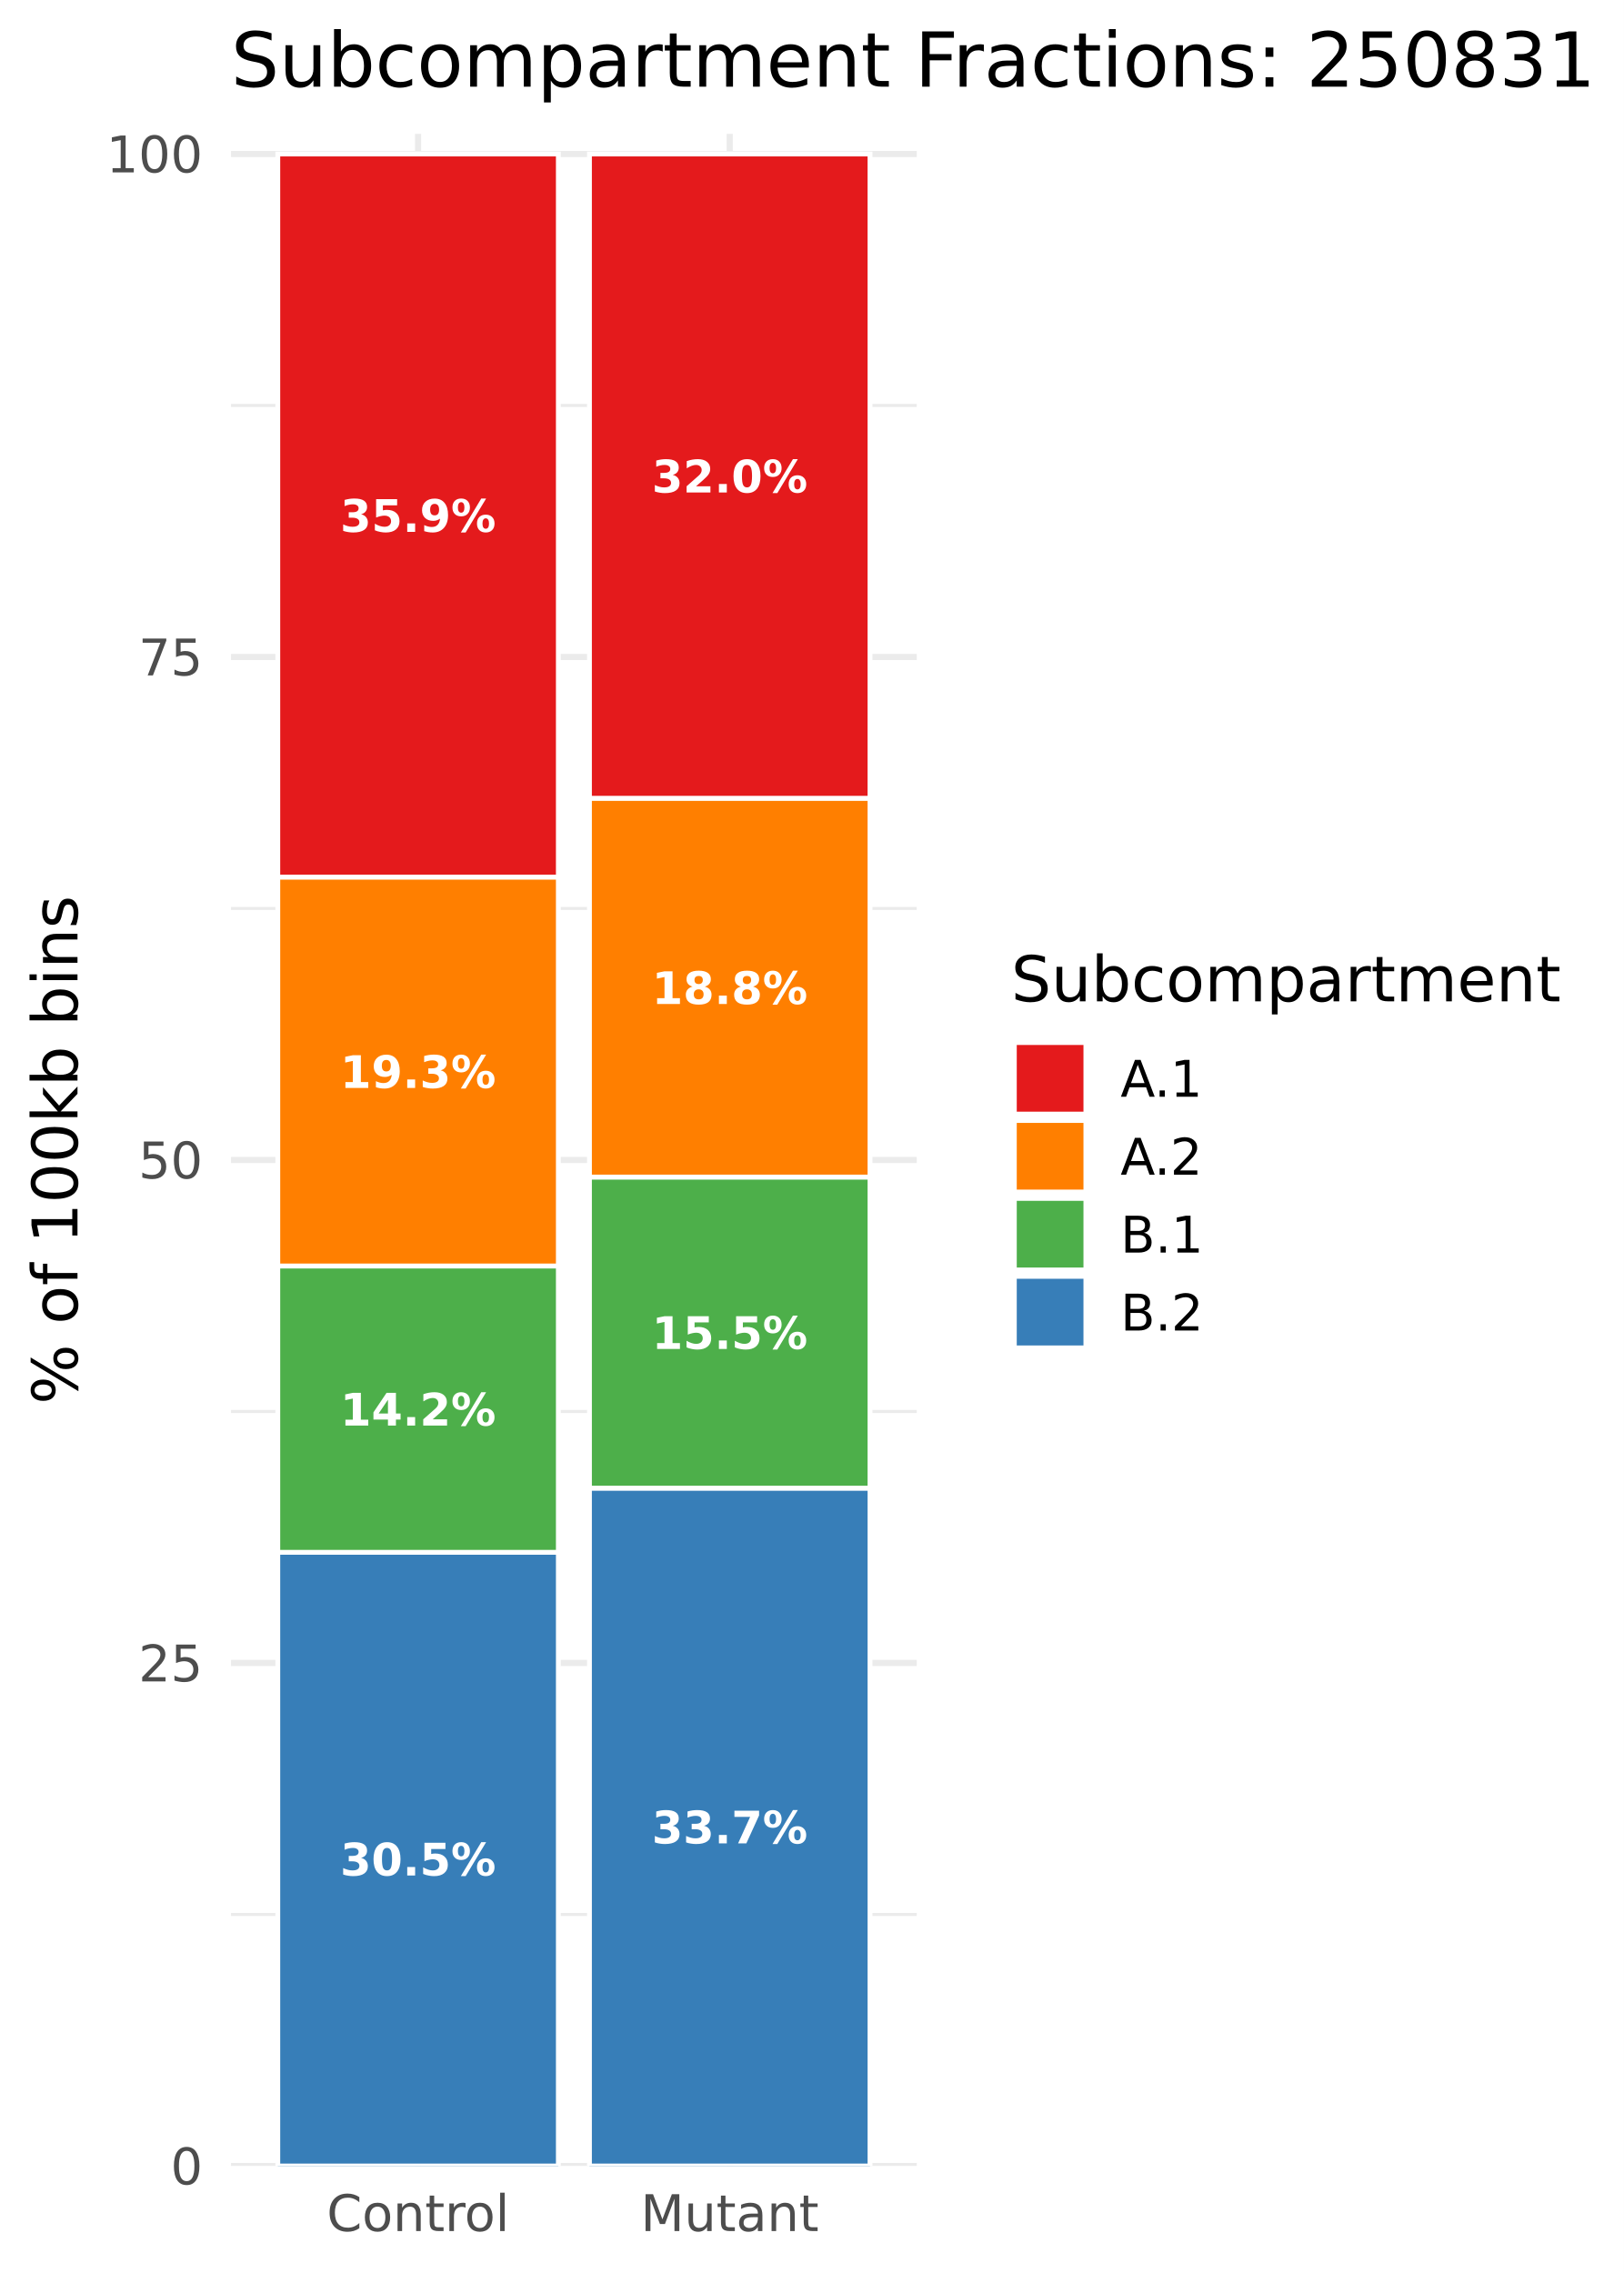
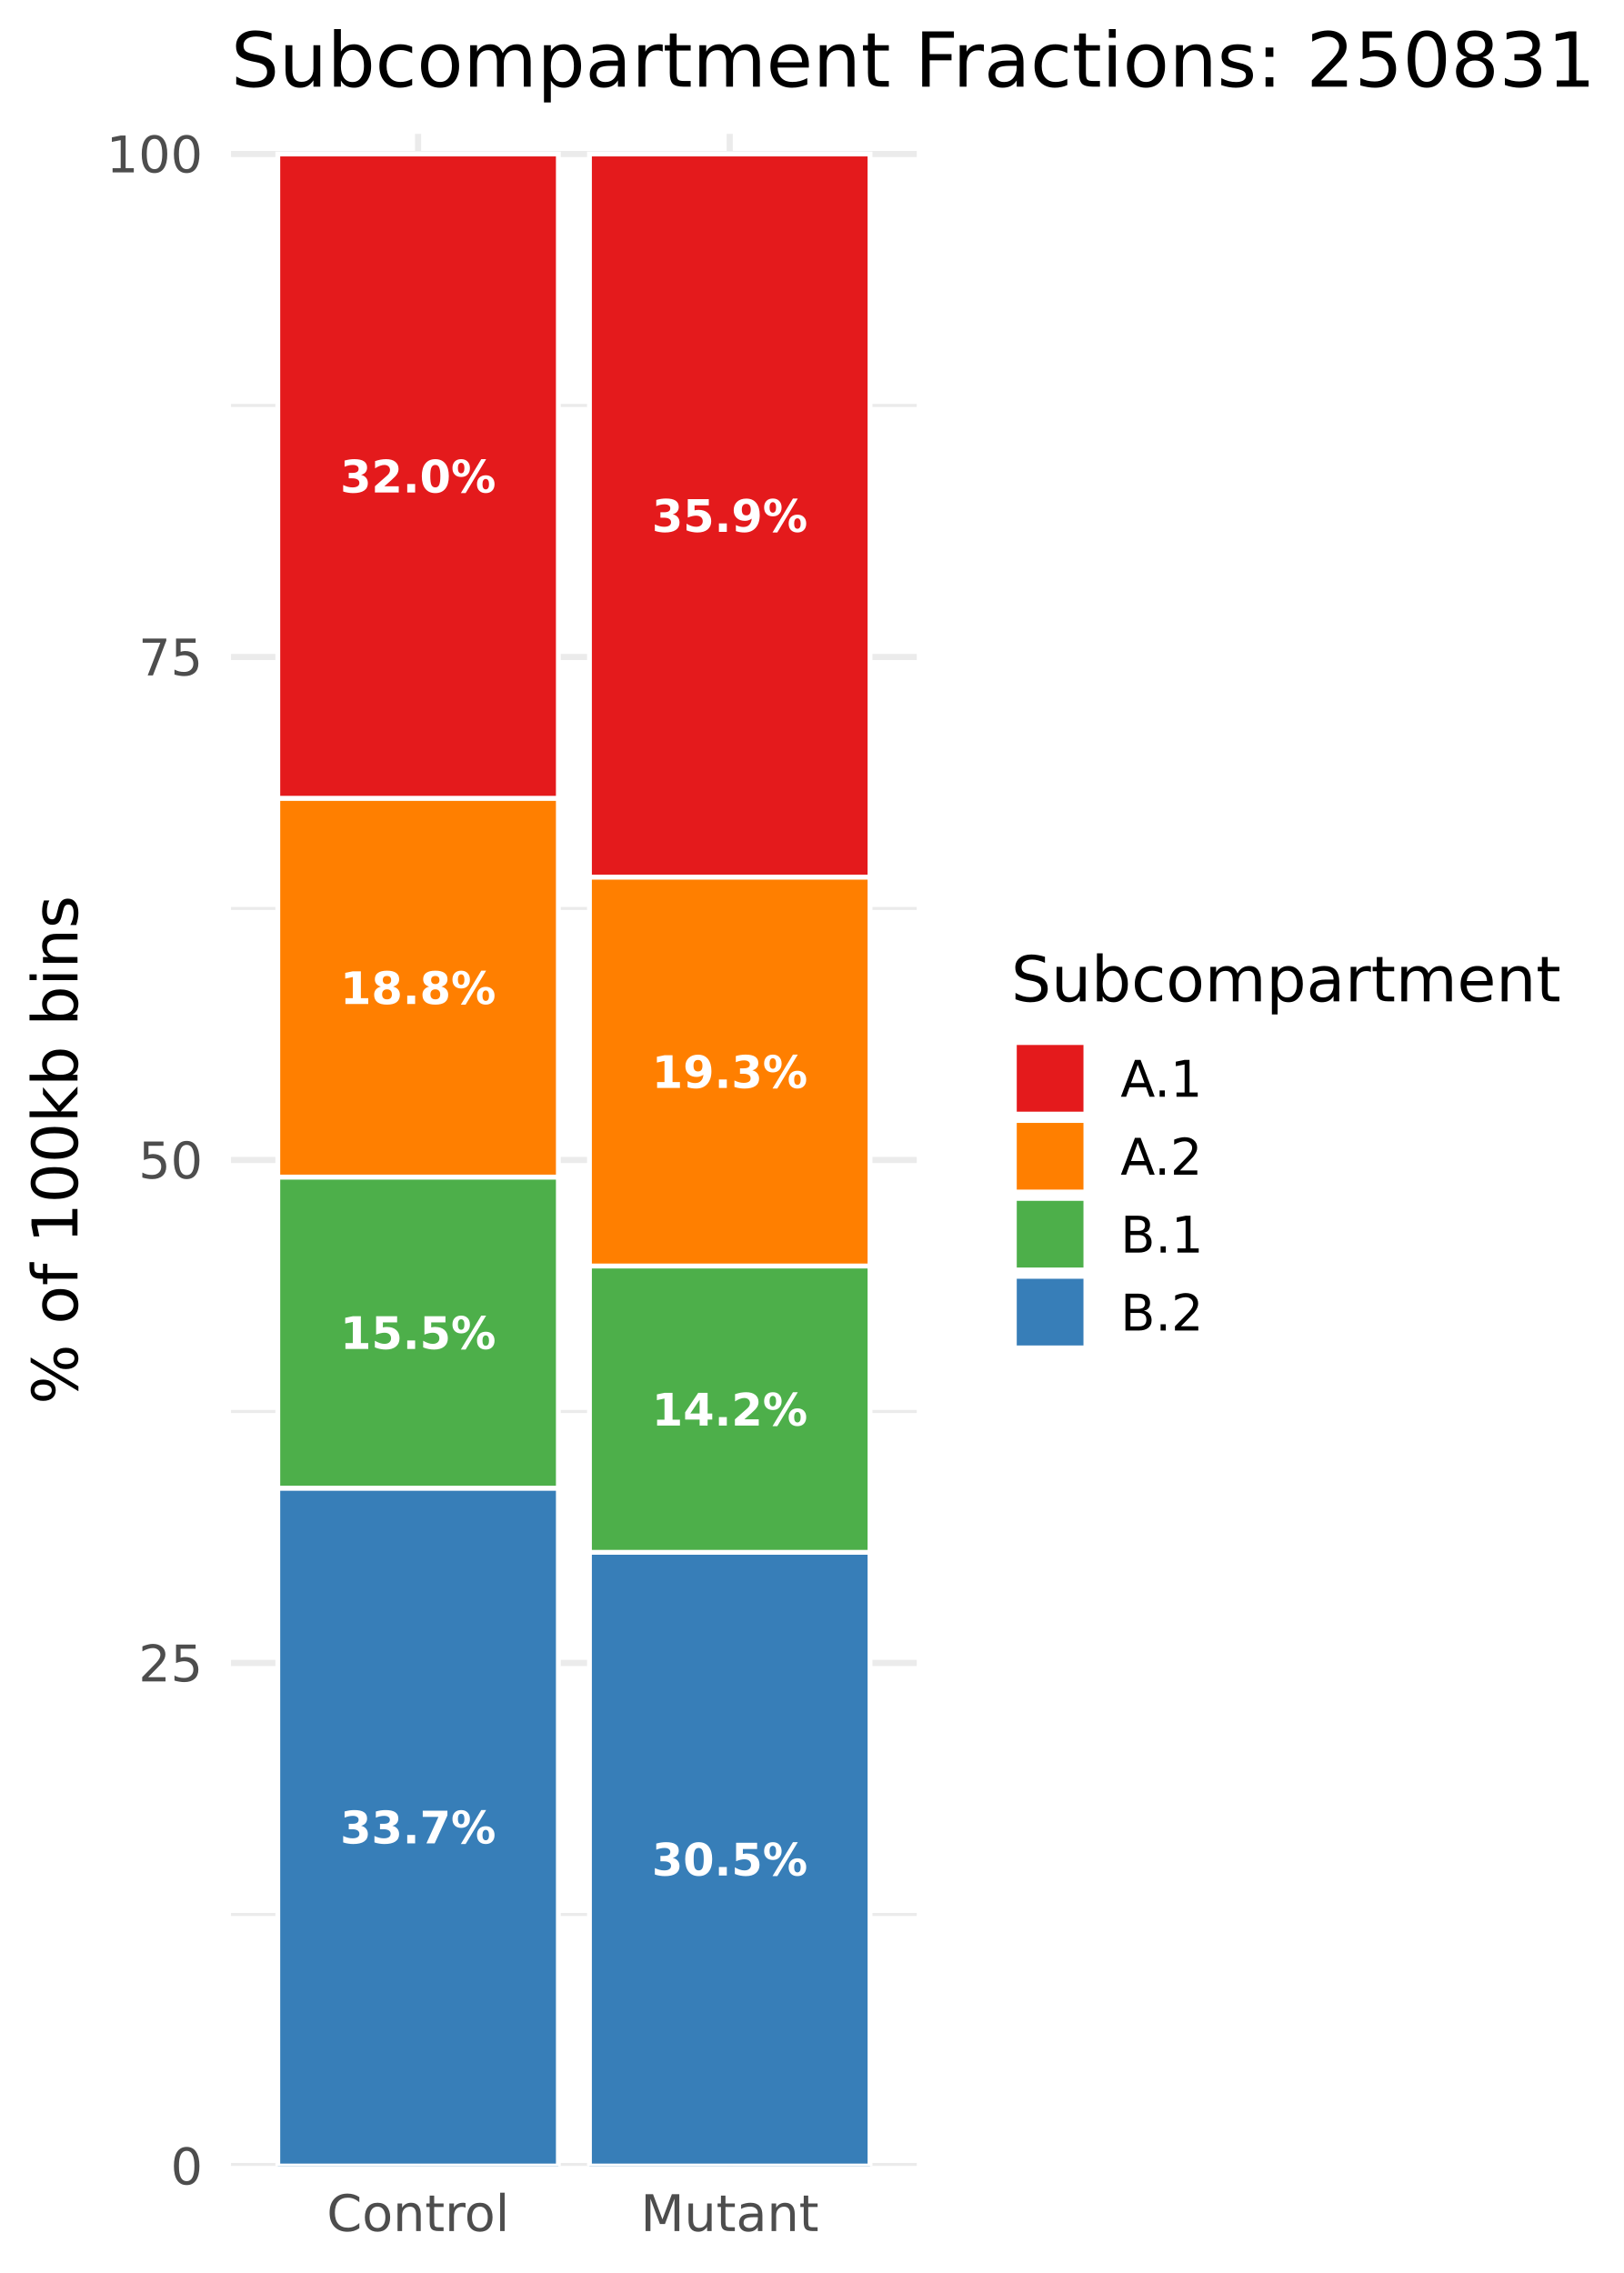
<svg xmlns="http://www.w3.org/2000/svg" width="360.00pt" height="504.00pt" viewBox="0 0 360.00 504.00">
  <g class="svglite">
    <defs>
      <style type="text/css">
    .svglite line, .svglite polyline, .svglite polygon, .svglite path, .svglite rect, .svglite circle {
      fill: none;
      stroke: #000000;
      stroke-linecap: round;
      stroke-linejoin: round;
      stroke-miterlimit: 10.00;
    }
    .svglite text {
      white-space: pre;
    }
    .svglite g.glyphgroup path {
      fill: inherit;
      stroke: none;
    }
  </style>
    </defs>
    <rect width="100%" height="100%" style="stroke: none; fill: #FFFFFF;" />
    <defs>
      <clipPath id="cpMC4wMHwzNjAuMDB8MC4wMHw1MDQuMDA=">
        <rect x="0.00" y="0.00" width="360.00" height="504.00" />
      </clipPath>
    </defs>
    <g clip-path="url(#cpMC4wMHwzNjAuMDB8MC4wMHw1MDQuMDA=)">
      <rect x="-0" y="0" width="360.00" height="504.00" style="stroke-width: 1.36; stroke: none; fill: #FFFFFF;" />
    </g>
    <defs>
      <clipPath id="cpNTEuMjJ8MjAzLjI2fDI5LjY5fDQ4MC4yNw==">
        <rect x="51.22" y="29.69" width="152.03" height="450.58" />
      </clipPath>
    </defs>
    <g clip-path="url(#cpNTEuMjJ8MjAzLjI2fDI5LjY5fDQ4MC4yNw==)">
      <polyline points="51.22,424.50 203.26,424.50 " style="stroke-width: 0.68; stroke: #EBEBEB; stroke-linecap: butt;" />
      <polyline points="51.22,312.97 203.26,312.97 " style="stroke-width: 0.68; stroke: #EBEBEB; stroke-linecap: butt;" />
      <polyline points="51.22,201.44 203.26,201.44 " style="stroke-width: 0.68; stroke: #EBEBEB; stroke-linecap: butt;" />
      <polyline points="51.22,89.91 203.26,89.91 " style="stroke-width: 0.68; stroke: #EBEBEB; stroke-linecap: butt;" />
      <polyline points="51.22,480.27 203.26,480.27 " style="stroke-width: 1.36; stroke: #EBEBEB; stroke-linecap: butt;" />
      <polyline points="51.22,368.74 203.26,368.74 " style="stroke-width: 1.36; stroke: #EBEBEB; stroke-linecap: butt;" />
      <polyline points="51.22,257.21 203.26,257.21 " style="stroke-width: 1.36; stroke: #EBEBEB; stroke-linecap: butt;" />
      <polyline points="51.22,145.68 203.26,145.68 " style="stroke-width: 1.36; stroke: #EBEBEB; stroke-linecap: butt;" />
      <polyline points="51.22,34.15 203.26,34.15 " style="stroke-width: 1.36; stroke: #EBEBEB; stroke-linecap: butt;" />
      <polyline points="92.69,480.27 92.69,29.69 " style="stroke-width: 1.36; stroke: #EBEBEB; stroke-linecap: butt;" />
      <polyline points="161.79,480.27 161.79,29.69 " style="stroke-width: 1.36; stroke: #EBEBEB; stroke-linecap: butt;" />
-       <rect x="61.59" y="344.20" width="62.20" height="136.07" style="stroke-width: 1.07; stroke: #FFFFFF; stroke-linecap: butt; stroke-linejoin: miter; fill: #377EB8;" />
-       <rect x="61.59" y="194.47" width="62.20" height="86.26" style="stroke-width: 1.07; stroke: #FFFFFF; stroke-linecap: butt; stroke-linejoin: miter; fill: #FF7F00;" />
-       <rect x="61.59" y="280.73" width="62.20" height="63.47" style="stroke-width: 1.07; stroke: #FFFFFF; stroke-linecap: butt; stroke-linejoin: miter; fill: #4DAF4A;" />
-       <rect x="61.59" y="34.15" width="62.20" height="160.32" style="stroke-width: 1.07; stroke: #FFFFFF; stroke-linecap: butt; stroke-linejoin: miter; fill: #E41A1C;" />
-       <rect x="130.69" y="329.97" width="62.20" height="150.30" style="stroke-width: 1.07; stroke: #FFFFFF; stroke-linecap: butt; stroke-linejoin: miter; fill: #377EB8;" />
-       <rect x="130.69" y="260.99" width="62.20" height="68.98" style="stroke-width: 1.07; stroke: #FFFFFF; stroke-linecap: butt; stroke-linejoin: miter; fill: #4DAF4A;" />
-       <rect x="130.69" y="177.00" width="62.20" height="83.99" style="stroke-width: 1.07; stroke: #FFFFFF; stroke-linecap: butt; stroke-linejoin: miter; fill: #FF7F00;" />
-       <rect x="130.69" y="34.15" width="62.20" height="142.85" style="stroke-width: 1.07; stroke: #FFFFFF; stroke-linecap: butt; stroke-linejoin: miter; fill: #E41A1C;" />
-       <text x="92.69" y="415.86" text-anchor="middle" style="font-size: 9.96px; font-weight: bold;fill: #FFFFFF; font-family: &quot;DejaVu Sans&quot;;" textLength="34.52px" lengthAdjust="spacingAndGlyphs">30.5%</text>
-       <text x="92.69" y="241.23" text-anchor="middle" style="font-size: 9.96px; font-weight: bold;fill: #FFFFFF; font-family: &quot;DejaVu Sans&quot;;" textLength="34.52px" lengthAdjust="spacingAndGlyphs">19.3%</text>
-       <text x="92.69" y="316.09" text-anchor="middle" style="font-size: 9.96px; font-weight: bold;fill: #FFFFFF; font-family: &quot;DejaVu Sans&quot;;" textLength="34.52px" lengthAdjust="spacingAndGlyphs">14.2%</text>
-       <text x="92.69" y="117.93" text-anchor="middle" style="font-size: 9.96px; font-weight: bold;fill: #FFFFFF; font-family: &quot;DejaVu Sans&quot;;" textLength="34.52px" lengthAdjust="spacingAndGlyphs">35.9%</text>
-       <text x="161.79" y="408.74" text-anchor="middle" style="font-size: 9.96px; font-weight: bold;fill: #FFFFFF; font-family: &quot;DejaVu Sans&quot;;" textLength="34.52px" lengthAdjust="spacingAndGlyphs">33.7%</text>
-       <text x="161.79" y="299.10" text-anchor="middle" style="font-size: 9.96px; font-weight: bold;fill: #FFFFFF; font-family: &quot;DejaVu Sans&quot;;" textLength="34.52px" lengthAdjust="spacingAndGlyphs">15.5%</text>
-       <text x="161.79" y="222.62" text-anchor="middle" style="font-size: 9.96px; font-weight: bold;fill: #FFFFFF; font-family: &quot;DejaVu Sans&quot;;" textLength="34.52px" lengthAdjust="spacingAndGlyphs">18.8%</text>
-       <text x="161.79" y="109.20" text-anchor="middle" style="font-size: 9.96px; font-weight: bold;fill: #FFFFFF; font-family: &quot;DejaVu Sans&quot;;" textLength="34.52px" lengthAdjust="spacingAndGlyphs">32.0%</text>
+       <rect x="61.59" y="329.97" width="62.20" height="150.30" style="stroke-width: 1.07; stroke: #FFFFFF; stroke-linecap: butt; stroke-linejoin: miter; fill: #377EB8;" />
+       <rect x="61.59" y="260.99" width="62.20" height="68.98" style="stroke-width: 1.07; stroke: #FFFFFF; stroke-linecap: butt; stroke-linejoin: miter; fill: #4DAF4A;" />
+       <rect x="61.59" y="177.00" width="62.20" height="83.99" style="stroke-width: 1.07; stroke: #FFFFFF; stroke-linecap: butt; stroke-linejoin: miter; fill: #FF7F00;" />
+       <rect x="61.59" y="34.15" width="62.20" height="142.85" style="stroke-width: 1.07; stroke: #FFFFFF; stroke-linecap: butt; stroke-linejoin: miter; fill: #E41A1C;" />
+       <rect x="130.69" y="344.20" width="62.20" height="136.07" style="stroke-width: 1.07; stroke: #FFFFFF; stroke-linecap: butt; stroke-linejoin: miter; fill: #377EB8;" />
+       <rect x="130.69" y="194.47" width="62.20" height="86.26" style="stroke-width: 1.07; stroke: #FFFFFF; stroke-linecap: butt; stroke-linejoin: miter; fill: #FF7F00;" />
+       <rect x="130.69" y="280.73" width="62.20" height="63.47" style="stroke-width: 1.07; stroke: #FFFFFF; stroke-linecap: butt; stroke-linejoin: miter; fill: #4DAF4A;" />
+       <rect x="130.69" y="34.15" width="62.20" height="160.32" style="stroke-width: 1.07; stroke: #FFFFFF; stroke-linecap: butt; stroke-linejoin: miter; fill: #E41A1C;" />
+       <text x="92.69" y="408.74" text-anchor="middle" style="font-size: 9.96px; font-weight: bold;fill: #FFFFFF; font-family: &quot;DejaVu Sans&quot;;" textLength="34.52px" lengthAdjust="spacingAndGlyphs">33.7%</text>
+       <text x="92.69" y="299.10" text-anchor="middle" style="font-size: 9.96px; font-weight: bold;fill: #FFFFFF; font-family: &quot;DejaVu Sans&quot;;" textLength="34.52px" lengthAdjust="spacingAndGlyphs">15.5%</text>
+       <text x="92.69" y="222.62" text-anchor="middle" style="font-size: 9.96px; font-weight: bold;fill: #FFFFFF; font-family: &quot;DejaVu Sans&quot;;" textLength="34.52px" lengthAdjust="spacingAndGlyphs">18.8%</text>
+       <text x="92.69" y="109.20" text-anchor="middle" style="font-size: 9.96px; font-weight: bold;fill: #FFFFFF; font-family: &quot;DejaVu Sans&quot;;" textLength="34.52px" lengthAdjust="spacingAndGlyphs">32.0%</text>
+       <text x="161.79" y="415.86" text-anchor="middle" style="font-size: 9.96px; font-weight: bold;fill: #FFFFFF; font-family: &quot;DejaVu Sans&quot;;" textLength="34.52px" lengthAdjust="spacingAndGlyphs">30.5%</text>
+       <text x="161.79" y="241.23" text-anchor="middle" style="font-size: 9.96px; font-weight: bold;fill: #FFFFFF; font-family: &quot;DejaVu Sans&quot;;" textLength="34.52px" lengthAdjust="spacingAndGlyphs">19.3%</text>
+       <text x="161.79" y="316.09" text-anchor="middle" style="font-size: 9.96px; font-weight: bold;fill: #FFFFFF; font-family: &quot;DejaVu Sans&quot;;" textLength="34.52px" lengthAdjust="spacingAndGlyphs">14.2%</text>
+       <text x="161.79" y="117.93" text-anchor="middle" style="font-size: 9.96px; font-weight: bold;fill: #FFFFFF; font-family: &quot;DejaVu Sans&quot;;" textLength="34.52px" lengthAdjust="spacingAndGlyphs">35.9%</text>
    </g>
    <g clip-path="url(#cpMC4wMHwzNjAuMDB8MC4wMHw1MDQuMDA=)">
      <text x="44.95" y="484.35" text-anchor="end" style="font-size: 11.20px;fill: #4D4D4D; font-family: &quot;DejaVu Sans&quot;;" textLength="7.12px" lengthAdjust="spacingAndGlyphs">0</text>
      <text x="44.95" y="372.82" text-anchor="end" style="font-size: 11.20px;fill: #4D4D4D; font-family: &quot;DejaVu Sans&quot;;" textLength="14.25px" lengthAdjust="spacingAndGlyphs">25</text>
      <text x="44.95" y="261.29" text-anchor="end" style="font-size: 11.20px;fill: #4D4D4D; font-family: &quot;DejaVu Sans&quot;;" textLength="14.25px" lengthAdjust="spacingAndGlyphs">50</text>
      <text x="44.95" y="149.76" text-anchor="end" style="font-size: 11.20px;fill: #4D4D4D; font-family: &quot;DejaVu Sans&quot;;" textLength="14.25px" lengthAdjust="spacingAndGlyphs">75</text>
      <text x="44.95" y="38.23" text-anchor="end" style="font-size: 11.20px;fill: #4D4D4D; font-family: &quot;DejaVu Sans&quot;;" textLength="21.38px" lengthAdjust="spacingAndGlyphs">100</text>
      <text x="92.69" y="494.70" text-anchor="middle" style="font-size: 11.20px;fill: #4D4D4D; font-family: &quot;DejaVu Sans&quot;;" textLength="40.44px" lengthAdjust="spacingAndGlyphs">Control</text>
      <text x="161.79" y="494.70" text-anchor="middle" style="font-size: 11.20px;fill: #4D4D4D; font-family: &quot;DejaVu Sans&quot;;" textLength="39.48px" lengthAdjust="spacingAndGlyphs">Mutant</text>
      <text transform="translate(17.18,254.98) rotate(-90)" text-anchor="middle" style="font-size: 14.00px; font-family: &quot;DejaVu Sans&quot;;" textLength="112.81px" lengthAdjust="spacingAndGlyphs">% of 100kb bins</text>
      <text x="224.18" y="222.03" style="font-size: 14.00px; font-family: &quot;DejaVu Sans&quot;;" textLength="121.88px" lengthAdjust="spacingAndGlyphs">Subcompartment</text>
      <rect x="224.89" y="231.17" width="15.86" height="15.86" style="stroke-width: 1.07; stroke: #FFFFFF; stroke-linecap: butt; stroke-linejoin: miter; fill: #E41A1C;" />
      <rect x="224.89" y="248.45" width="15.86" height="15.86" style="stroke-width: 1.07; stroke: #FFFFFF; stroke-linecap: butt; stroke-linejoin: miter; fill: #FF7F00;" />
      <rect x="224.89" y="265.73" width="15.86" height="15.86" style="stroke-width: 1.07; stroke: #FFFFFF; stroke-linecap: butt; stroke-linejoin: miter; fill: #4DAF4A;" />
      <rect x="224.89" y="283.01" width="15.86" height="15.86" style="stroke-width: 1.07; stroke: #FFFFFF; stroke-linecap: butt; stroke-linejoin: miter; fill: #377EB8;" />
      <text x="248.43" y="243.18" style="font-size: 11.20px; font-family: &quot;DejaVu Sans&quot;;" textLength="18.14px" lengthAdjust="spacingAndGlyphs">A.1</text>
      <text x="248.43" y="260.46" style="font-size: 11.20px; font-family: &quot;DejaVu Sans&quot;;" textLength="18.14px" lengthAdjust="spacingAndGlyphs">A.2</text>
      <text x="248.43" y="277.74" style="font-size: 11.20px; font-family: &quot;DejaVu Sans&quot;;" textLength="18.36px" lengthAdjust="spacingAndGlyphs">B.1</text>
      <text x="248.43" y="295.02" style="font-size: 11.20px; font-family: &quot;DejaVu Sans&quot;;" textLength="18.36px" lengthAdjust="spacingAndGlyphs">B.2</text>
      <text x="51.22" y="19.22" style="font-size: 16.80px; font-family: &quot;DejaVu Sans&quot;;" textLength="400.17px" lengthAdjust="spacingAndGlyphs">Subcompartment Fractions: 250831 (early/P12)</text>
    </g>
  </g>
</svg>
